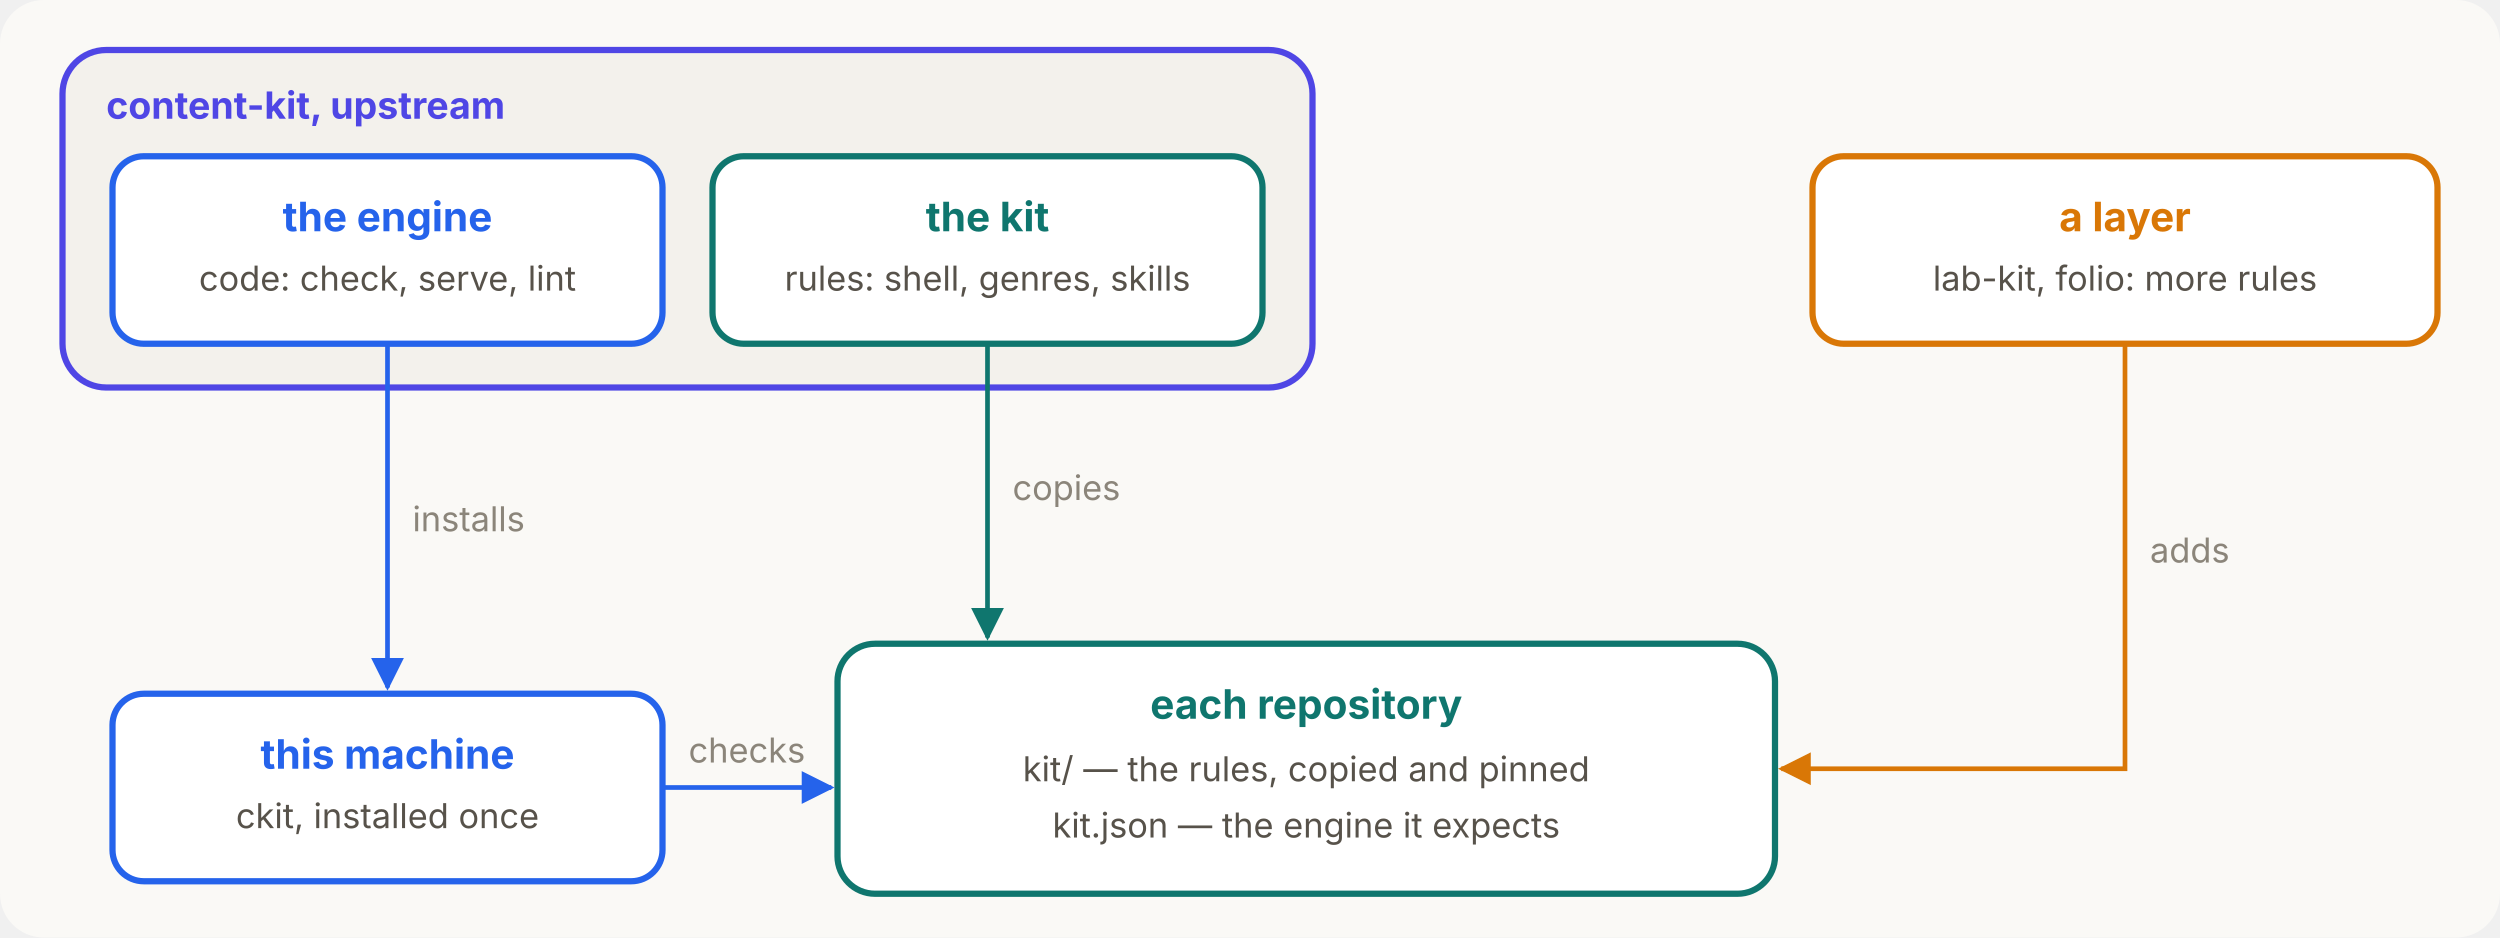
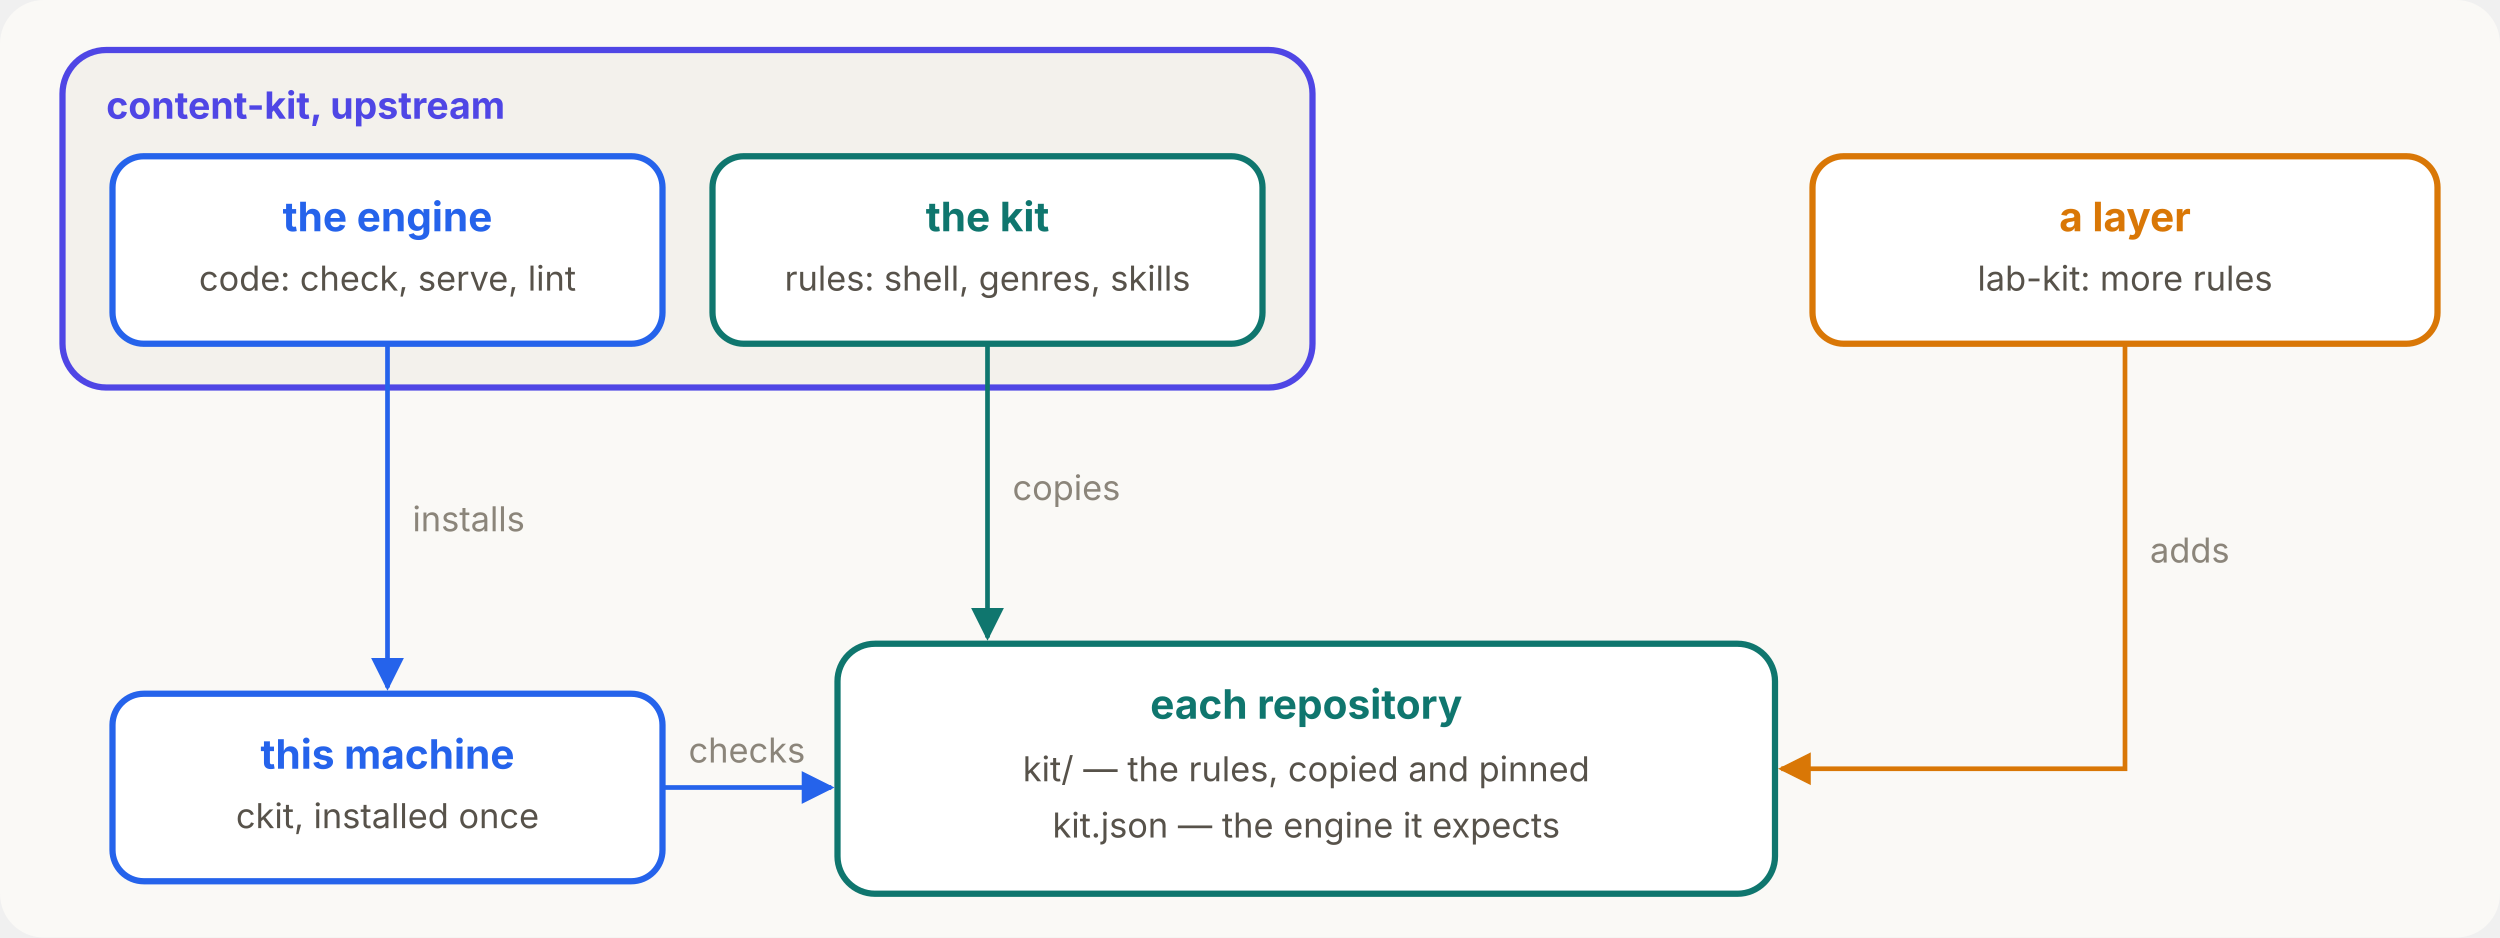
<svg xmlns="http://www.w3.org/2000/svg" width="800" height="300" viewBox="0 0 800 300" role="img">
  <style>text{font-family:system-ui,-apple-system,"Segoe UI",sans-serif;fill:#1d1b17}.t2{fill:#57524a}.t3{fill:#8b857a}</style>
  <rect width="800" height="300" rx="14" fill="#faf9f6" />
  <defs>
    <marker id="hs-b" viewBox="0 0 10 10" refX="9" refY="5" markerWidth="7" markerHeight="7" orient="auto">
      <path d="M0 0 L10 5 L0 10 z" style="fill: #2563eb" />
    </marker>
    <marker id="hs-t" viewBox="0 0 10 10" refX="9" refY="5" markerWidth="7" markerHeight="7" orient="auto">
      <path d="M0 0 L10 5 L0 10 z" style="fill: #0f766e" />
    </marker>
    <marker id="hs-m" viewBox="0 0 10 10" refX="9" refY="5" markerWidth="7" markerHeight="7" orient="auto">
      <path d="M0 0 L10 5 L0 10 z" style="fill: #d97706" />
    </marker>
  </defs>
  <rect x="20" y="16" width="400" height="108" rx="14" style="fill: #f3f1ec; stroke: #4f46e5; stroke-width: 2" />
  <text x="34" y="38" style="font-size: 12px; font-weight: 700; fill: #4f46e5">content-kit, upstream</text>
  <rect x="36" y="50" width="176" height="60" rx="10" style="fill: #ffffff; stroke: #2563eb; stroke-width: 2" />
  <text x="124" y="74" text-anchor="middle" style="font-size: 13px; font-weight: 700; fill: #2563eb">the engine</text>
  <text x="124" y="93" text-anchor="middle" class="t2" style="font-size: 11px">code: check, serve, lint</text>
  <rect x="228" y="50" width="176" height="60" rx="10" style="fill: #ffffff; stroke: #0f766e; stroke-width: 2" />
  <text x="316" y="74" text-anchor="middle" style="font-size: 13px; font-weight: 700; fill: #0f766e">the kit</text>
  <text x="316" y="93" text-anchor="middle" class="t2" style="font-size: 11px">rules: shell, genres, skills</text>
  <rect x="580" y="50" width="200" height="60" rx="10" style="fill: #ffffff; stroke: #d97706; stroke-width: 2" />
  <text x="680" y="74" text-anchor="middle" style="font-size: 13px; font-weight: 700; fill: #d97706">a layer</text>
-   <text x="680" y="93" text-anchor="middle" class="t2" style="font-size: 11px">lab-kit, folio: more rules</text>
+   <text x="680" y="93" text-anchor="middle" class="t2" style="font-size: 11px">lab-kit: more rules</text>
  <path d="M124 110 L124 220" style="stroke: #2563eb; stroke-width: 1.5" marker-end="url(#hs-b)" />
  <text x="132" y="170" class="t3" style="font-size: 11px">installs</text>
  <path d="M316 110 L316 204" style="stroke: #0f766e; stroke-width: 1.5" marker-end="url(#hs-t)" />
  <text x="324" y="160" class="t3" style="font-size: 11px">copies</text>
  <path d="M680 110 L680 246 L570 246" style="fill: none; stroke: #d97706; stroke-width: 1.5" marker-end="url(#hs-m)" />
  <text x="688" y="180" class="t3" style="font-size: 11px">adds</text>
  <rect x="36" y="222" width="176" height="60" rx="10" style="fill: #ffffff; stroke: #2563eb; stroke-width: 2" />
  <text x="124" y="246" text-anchor="middle" style="font-size: 13px; font-weight: 700; fill: #2563eb">this machine</text>
  <text x="124" y="265" text-anchor="middle" class="t2" style="font-size: 11px">ckit, installed once</text>
  <path d="M212 252 L266 252" style="stroke: #2563eb; stroke-width: 1.5" marker-end="url(#hs-b)" />
  <text x="239" y="244" text-anchor="middle" class="t3" style="font-size: 11px">checks</text>
  <rect x="268" y="206" width="300" height="80" rx="12" style="fill: #ffffff; stroke: #0f766e; stroke-width: 2" />
  <text x="418" y="230" text-anchor="middle" style="font-size: 13px; font-weight: 700; fill: #0f766e">each repository</text>
  <text x="418" y="250" text-anchor="middle" class="t2" style="font-size: 11px">kit/ — the rules, copied and pinned</text>
  <text x="418" y="268" text-anchor="middle" class="t2" style="font-size: 11px">kit.json — the engine it expects</text>
</svg>
